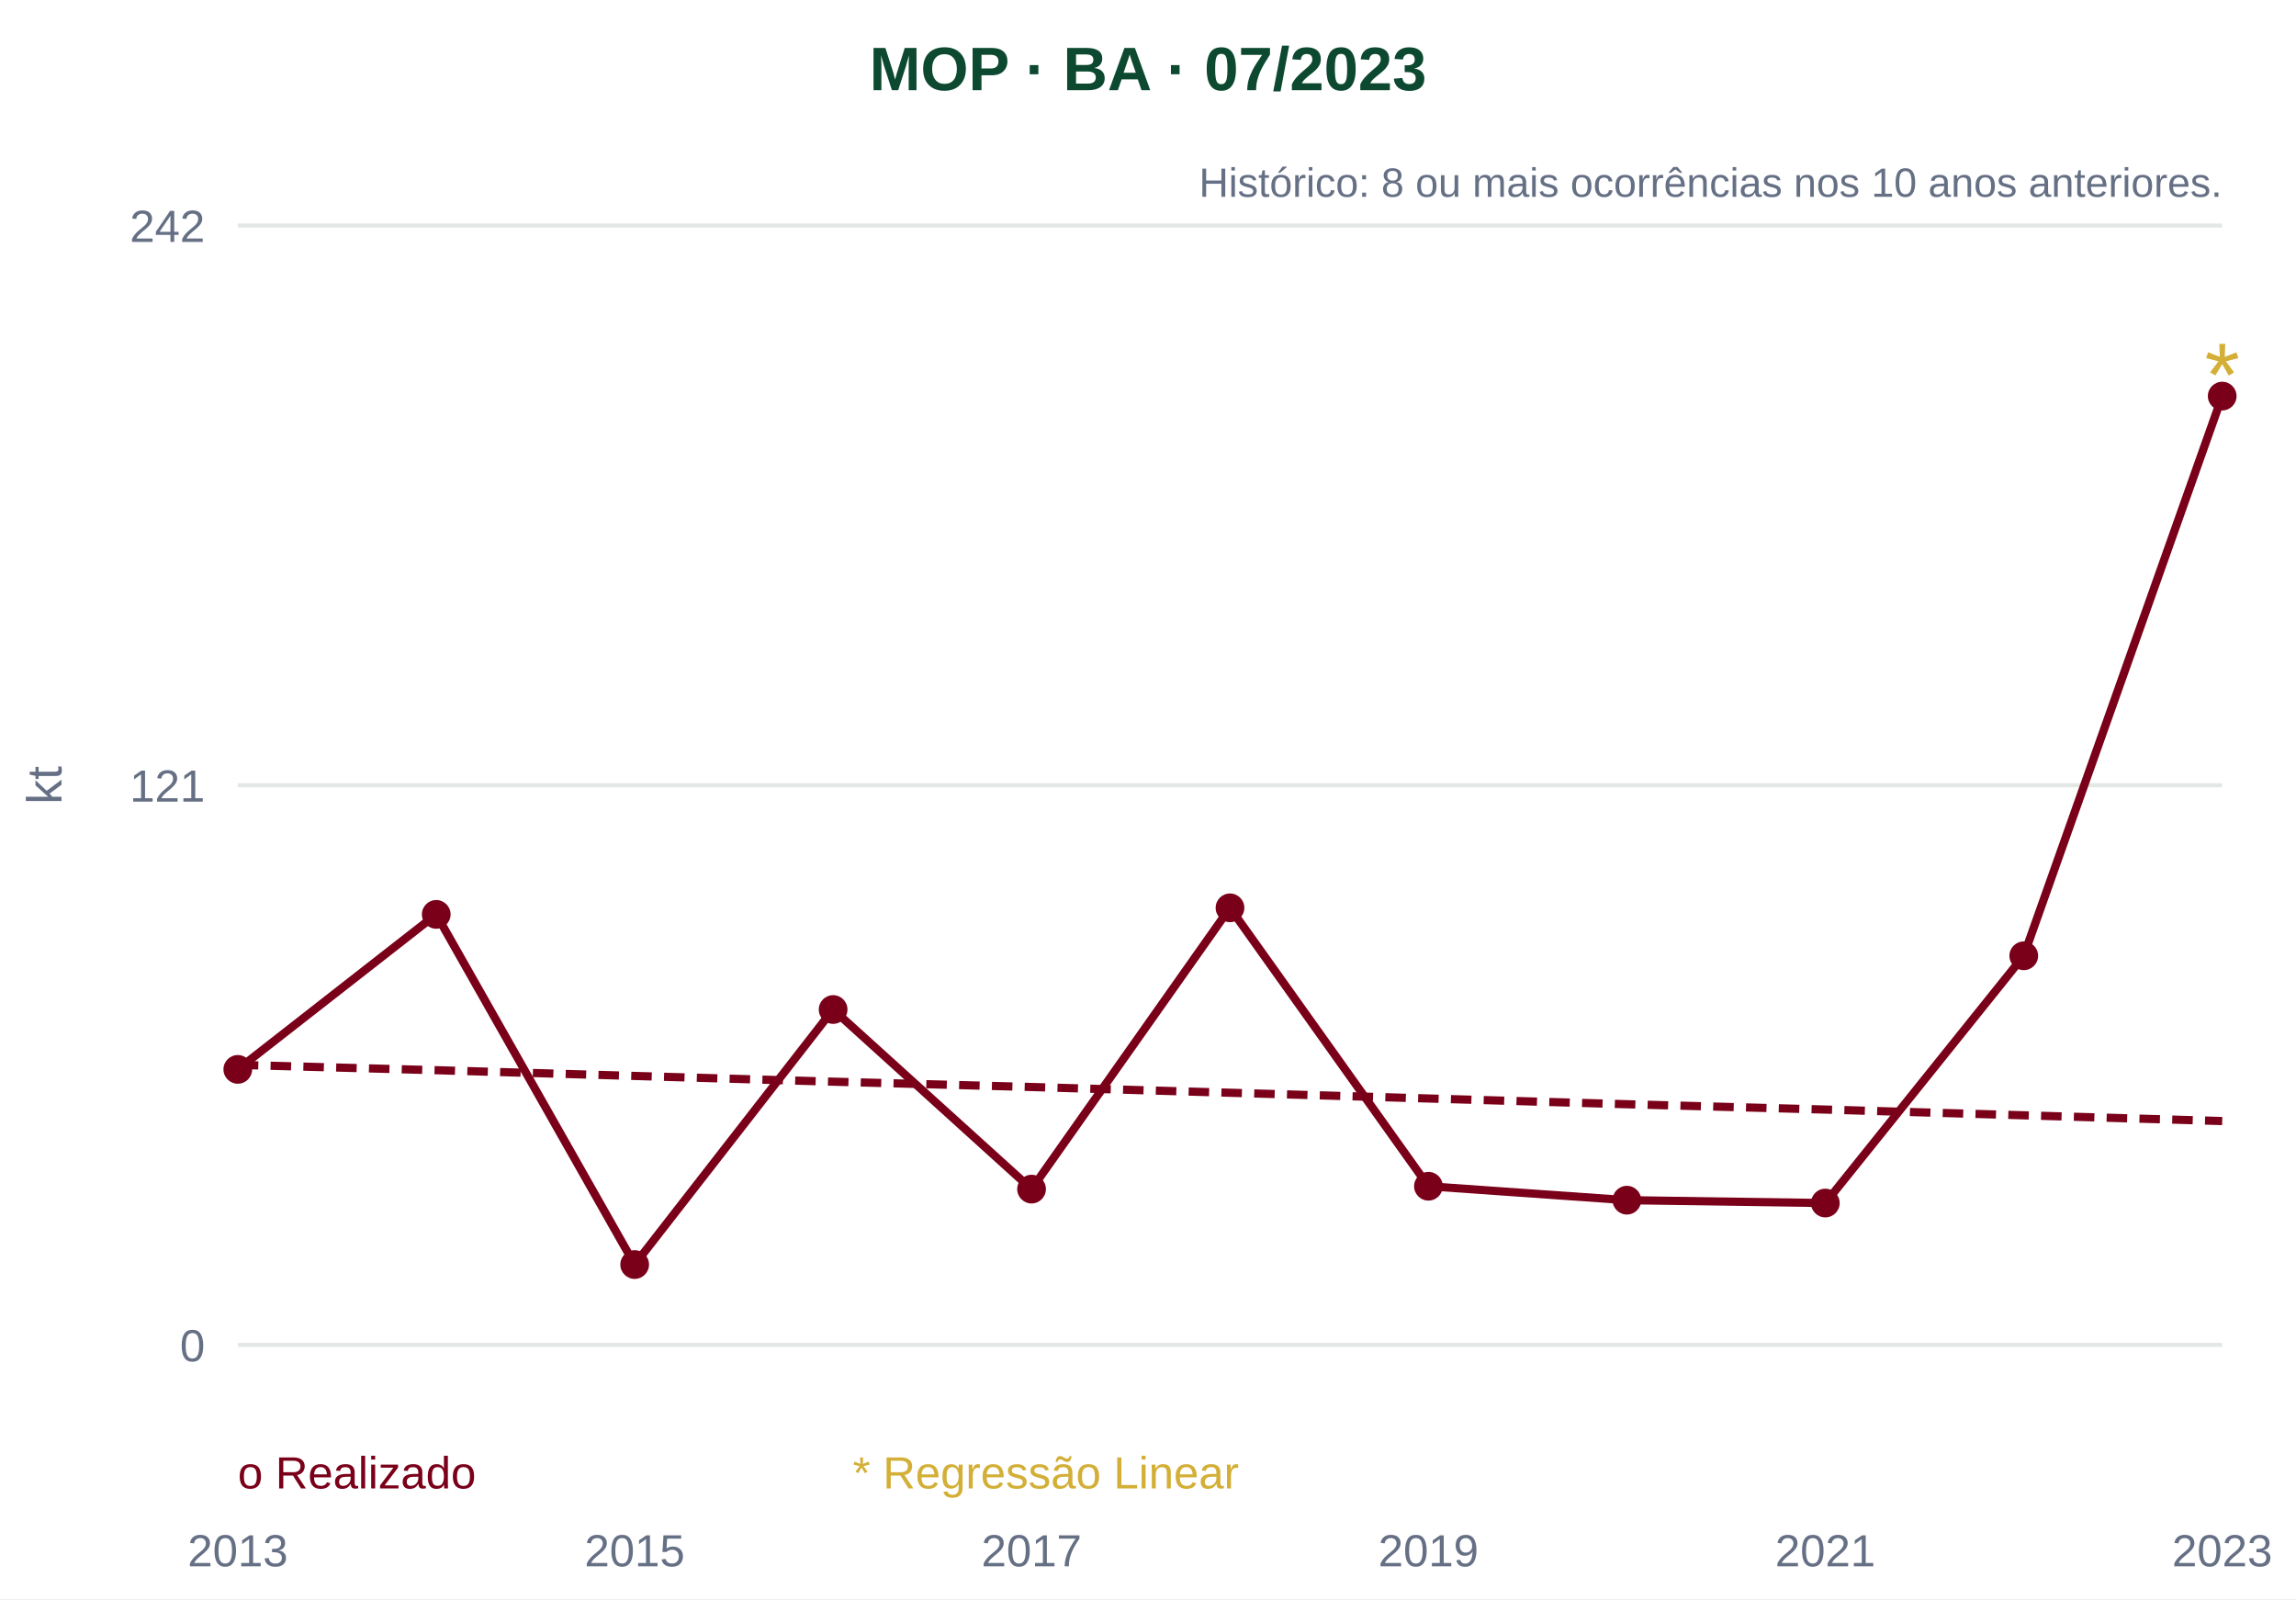
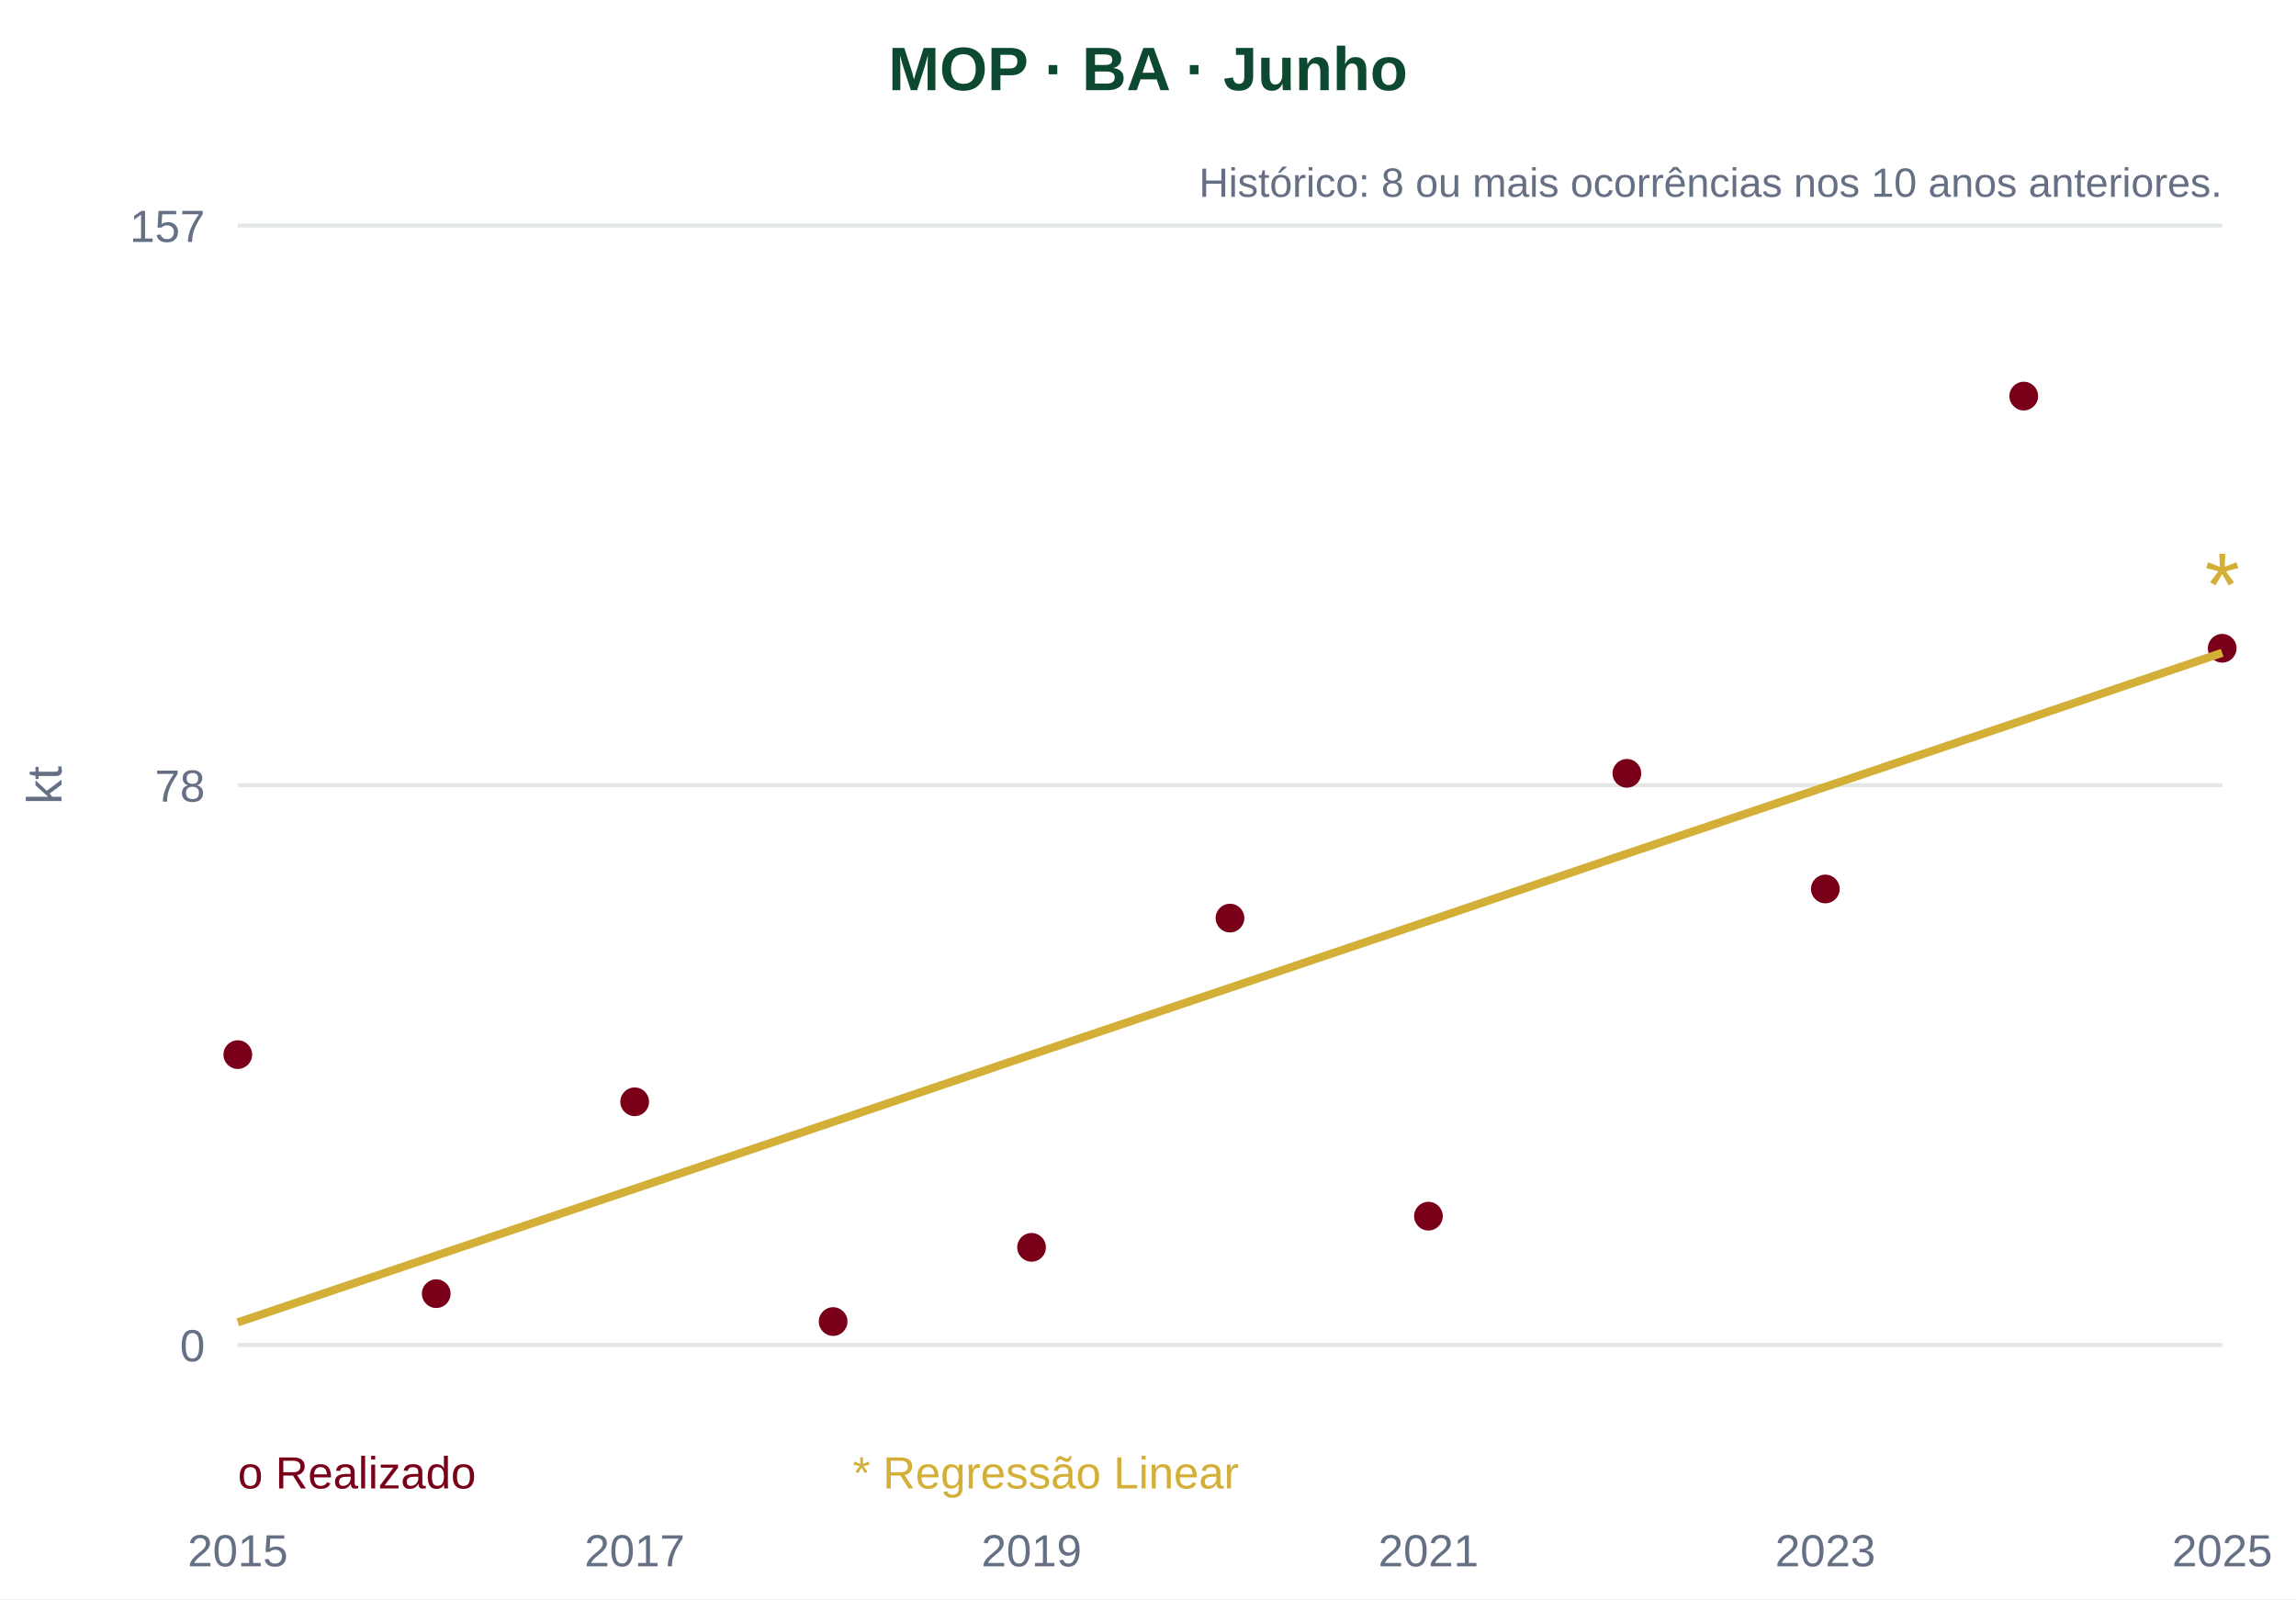
<svg xmlns="http://www.w3.org/2000/svg" viewBox="0 0 560 390" role="img" aria-labelledby="titulo">
  <rect width="100%" height="100%" fill="#fff" />
-   <text x="280.0" y="22" text-anchor="middle" font-family="Arial,sans-serif" font-size="15" font-weight="700" fill="#0d4931">MOP · BA · 07/2023</text>
+   <text x="280.0" y="22" text-anchor="middle" font-family="Arial,sans-serif" font-size="15" font-weight="700" fill="#0d4931">MOP · BA · Junho</text>
  <line x1="58" y1="328.0" x2="542" y2="328.0" stroke="#e3e8e5" />
  <text x="50" y="332.0" text-anchor="end" font-family="Arial,sans-serif" font-size="11" fill="#667085">0</text>
  <line x1="58" y1="191.5" x2="542" y2="191.5" stroke="#e3e8e5" />
-   <text x="50" y="195.5" text-anchor="end" font-family="Arial,sans-serif" font-size="11" fill="#667085">121</text>
+   <text x="50" y="195.5" text-anchor="end" font-family="Arial,sans-serif" font-size="11" fill="#667085">78</text>
  <line x1="58" y1="55.0" x2="542" y2="55.0" stroke="#e3e8e5" />
-   <text x="50" y="59.0" text-anchor="end" font-family="Arial,sans-serif" font-size="11" fill="#667085">242</text>
+   <text x="50" y="59.0" text-anchor="end" font-family="Arial,sans-serif" font-size="11" fill="#667085">157</text>
  <text x="15" y="191.5" text-anchor="middle" transform="rotate(-90 15 191.5)" font-family="Arial,sans-serif" font-size="12" fill="#667085">kt</text>
-   <polyline points="58.0,260.8 106.4,223.0 154.8,308.4 203.2,246.2 251.6,290.0 300.0,221.4 348.4,289.3 396.8,292.7 445.2,293.4 493.6,233.1 542.0,96.6" fill="none" stroke="#7A0019" stroke-width="2" />
  <g fill="#7A0019">
-     <circle cx="58.0" cy="260.8" r="3.5" />
-     <circle cx="106.4" cy="223.0" r="3.5" />
-     <circle cx="154.8" cy="308.4" r="3.5" />
-     <circle cx="203.2" cy="246.2" r="3.5" />
-     <circle cx="251.6" cy="290.0" r="3.5" />
-     <circle cx="300.0" cy="221.4" r="3.5" />
-     <circle cx="348.4" cy="289.3" r="3.5" />
-     <circle cx="396.8" cy="292.7" r="3.5" />
-     <circle cx="445.2" cy="293.4" r="3.5" />
-     <circle cx="493.6" cy="233.1" r="3.5" />
-     <circle cx="542.0" cy="96.6" r="3.5" />
+     <circle cx="58.0" cy="257.2" r="3.5" />
+     <circle cx="106.4" cy="315.5" r="3.5" />
+     <circle cx="154.8" cy="268.7" r="3.5" />
+     <circle cx="203.2" cy="322.3" r="3.5" />
+     <circle cx="251.6" cy="304.2" r="3.5" />
+     <circle cx="300.0" cy="223.9" r="3.5" />
+     <circle cx="348.4" cy="296.6" r="3.5" />
+     <circle cx="396.8" cy="188.6" r="3.5" />
+     <circle cx="445.2" cy="216.8" r="3.5" />
+     <circle cx="493.6" cy="96.6" r="3.5" />
+     <circle cx="542.0" cy="158.1" r="3.5" />
  </g>
-   <polyline points="58.0,259.7 106.4,261.0 154.8,262.4 203.2,263.8 251.6,265.1 300.0,266.5 348.4,267.9 396.8,269.3 445.2,270.6 493.6,272.0 542.0,273.4" fill="none" stroke="#7A0019" stroke-width="2" stroke-dasharray="5 3" />
-   <text x="542.0" y="99.0" text-anchor="middle" font-family="Arial,sans-serif" font-size="22" fill="#D3AF37">*</text>
+   <polyline points="58.0,322.5 106.4,306.2 154.8,289.9 203.2,273.6 251.6,257.2 300.0,240.9 348.4,224.6 396.8,208.2 445.2,191.9 493.6,175.6 542.0,159.2" fill="none" stroke="#D3AF37" stroke-width="2" />
+   <text x="542.0" y="150.2" text-anchor="middle" font-family="Arial,sans-serif" font-size="22" fill="#D3AF37">*</text>
  <text x="58" y="363" font-family="Arial,sans-serif" font-size="11" fill="#7A0019">o Realizado</text>
  <text x="208" y="363" font-family="Arial,sans-serif" font-size="11" fill="#D3AF37">* Regressão Linear</text>
-   <text x="58.0" y="382" text-anchor="middle" font-family="Arial,sans-serif" font-size="11" fill="#667085">2013</text>
-   <text x="154.8" y="382" text-anchor="middle" font-family="Arial,sans-serif" font-size="11" fill="#667085">2015</text>
-   <text x="251.6" y="382" text-anchor="middle" font-family="Arial,sans-serif" font-size="11" fill="#667085">2017</text>
-   <text x="348.4" y="382" text-anchor="middle" font-family="Arial,sans-serif" font-size="11" fill="#667085">2019</text>
-   <text x="445.2" y="382" text-anchor="middle" font-family="Arial,sans-serif" font-size="11" fill="#667085">2021</text>
-   <text x="542.0" y="382" text-anchor="middle" font-family="Arial,sans-serif" font-size="11" fill="#667085">2023</text>
+   <text x="58.0" y="382" text-anchor="middle" font-family="Arial,sans-serif" font-size="11" fill="#667085">2015</text>
+   <text x="154.8" y="382" text-anchor="middle" font-family="Arial,sans-serif" font-size="11" fill="#667085">2017</text>
+   <text x="251.6" y="382" text-anchor="middle" font-family="Arial,sans-serif" font-size="11" fill="#667085">2019</text>
+   <text x="348.4" y="382" text-anchor="middle" font-family="Arial,sans-serif" font-size="11" fill="#667085">2021</text>
+   <text x="445.2" y="382" text-anchor="middle" font-family="Arial,sans-serif" font-size="11" fill="#667085">2023</text>
+   <text x="542.0" y="382" text-anchor="middle" font-family="Arial,sans-serif" font-size="11" fill="#667085">2025</text>
  <text x="542" y="48" text-anchor="end" font-family="Arial,sans-serif" font-size="10" fill="#667085">Histórico: 8 ou mais ocorrências nos 10 anos anteriores.</text>
</svg>
